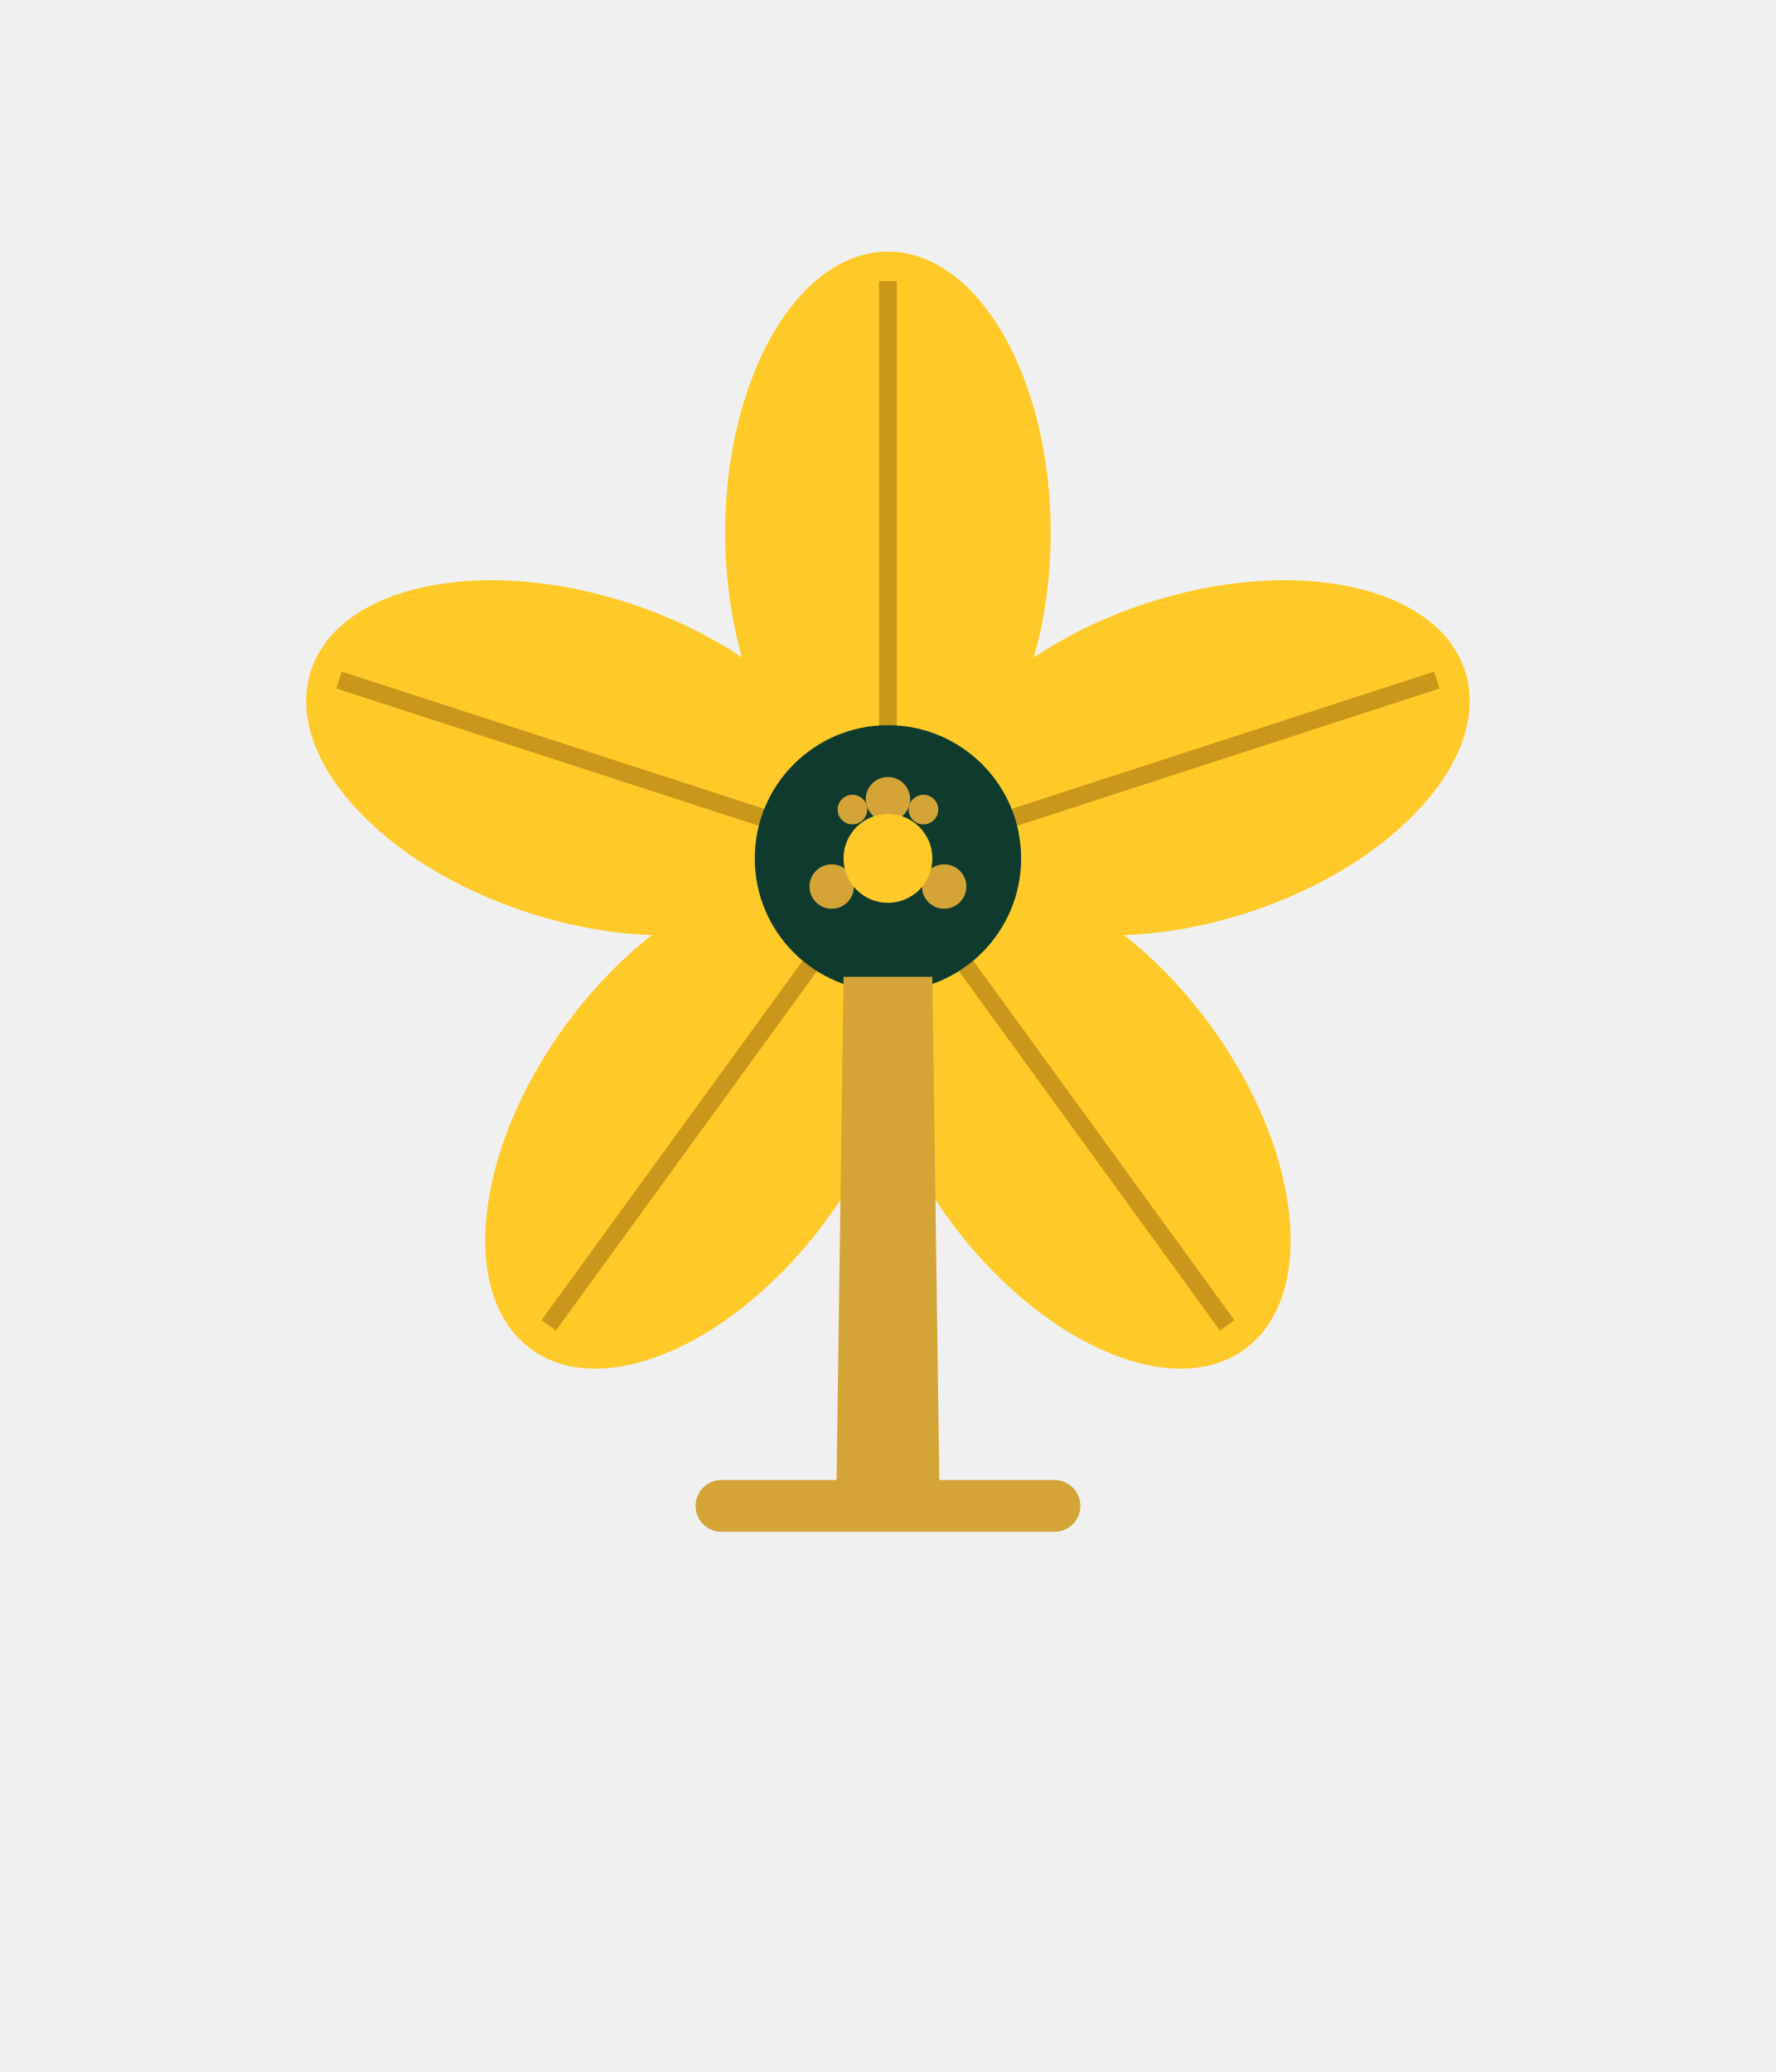
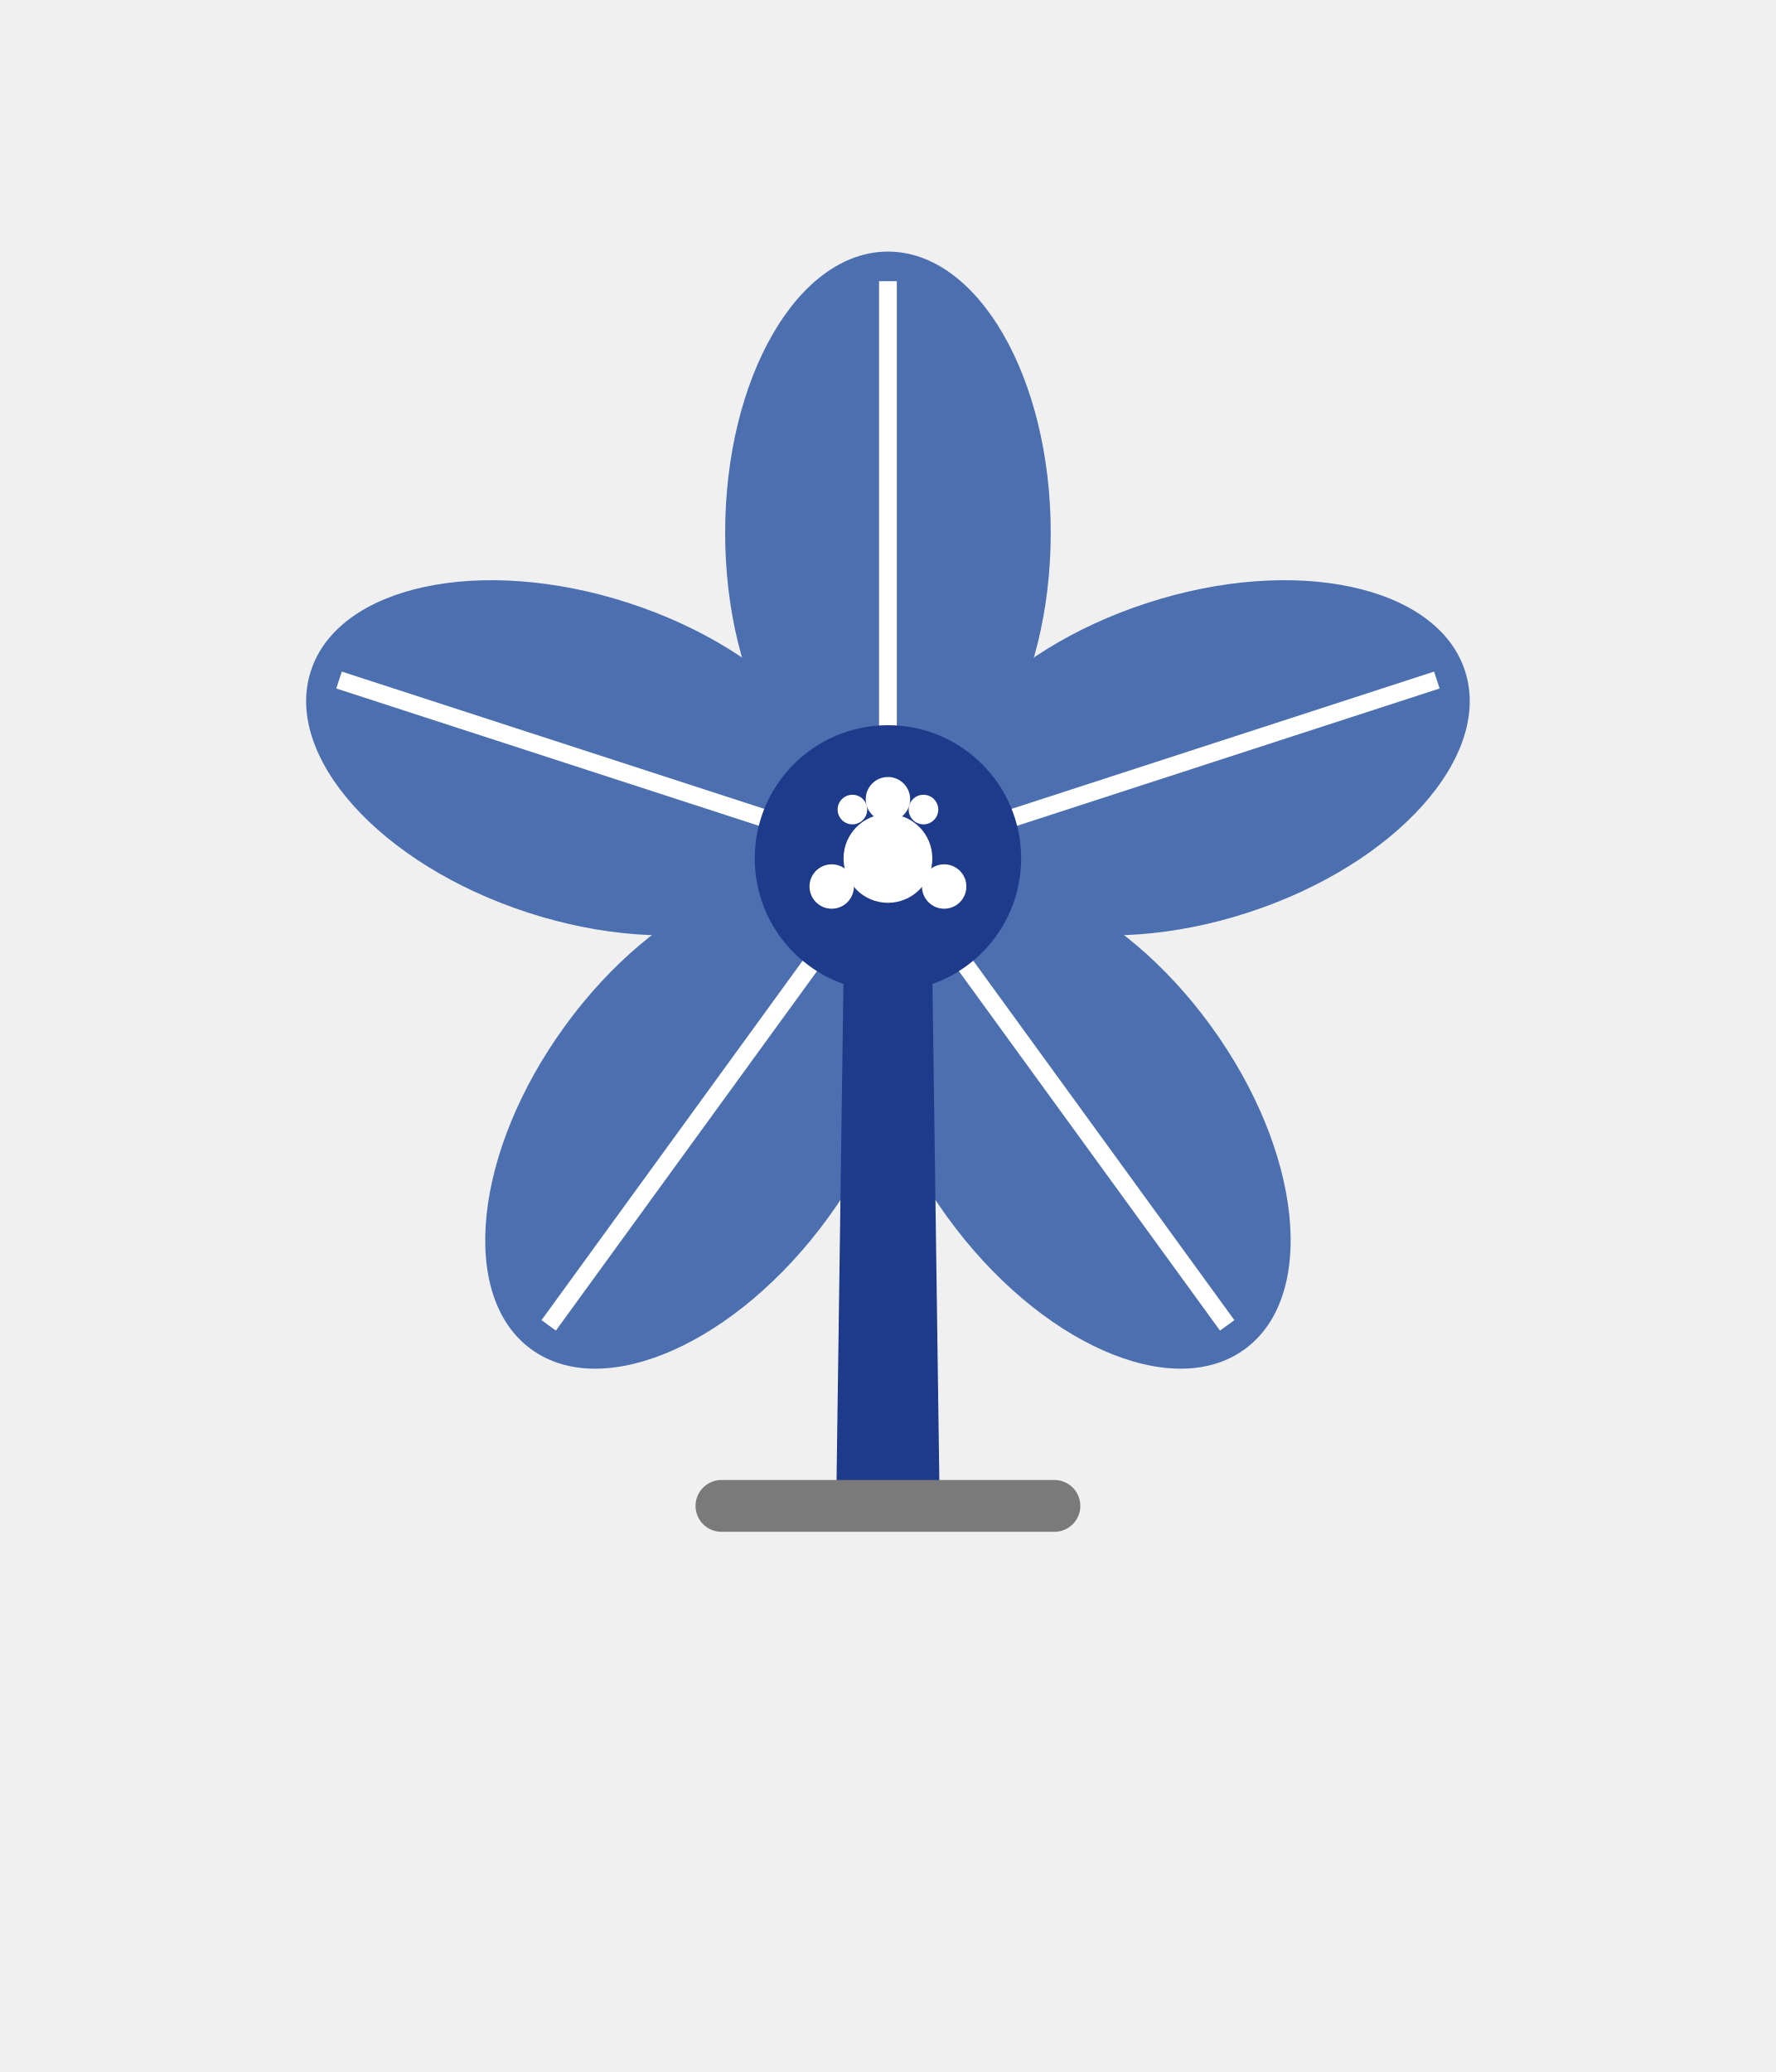
<svg xmlns="http://www.w3.org/2000/svg" viewBox="0 0 120 140" width="120" height="140">
  <g transform="translate(60,58)">
-     <ellipse cx="0" cy="-22" rx="11" ry="19" fill="#FFCA28" />
-     <ellipse cx="0" cy="-22" rx="11" ry="19" fill="#FFCA28" transform="rotate(72)" />
-     <ellipse cx="0" cy="-22" rx="11" ry="19" fill="#FFCA28" transform="rotate(144)" />
-     <ellipse cx="0" cy="-22" rx="11" ry="19" fill="#FFCA28" transform="rotate(216)" />
-     <ellipse cx="0" cy="-22" rx="11" ry="19" fill="#FFCA28" transform="rotate(288)" />
-     <line x1="0" y1="-4" x2="0" y2="-39" stroke="#C9971A" stroke-width="1.2" />
-     <line x1="0" y1="-4" x2="0" y2="-39" stroke="#C9971A" stroke-width="1.2" transform="rotate(72)" />
-     <line x1="0" y1="-4" x2="0" y2="-39" stroke="#C9971A" stroke-width="1.2" transform="rotate(144)" />
-     <line x1="0" y1="-4" x2="0" y2="-39" stroke="#C9971A" stroke-width="1.2" transform="rotate(216)" />
-     <line x1="0" y1="-4" x2="0" y2="-39" stroke="#C9971A" stroke-width="1.2" transform="rotate(288)" />
-     <circle cx="0" cy="0" r="9" fill="#0F3B2E" />
-     <circle cx="0" cy="-4" r="1.5" fill="#D4A536" />
-     <circle cx="3.8" cy="1.9" r="1.5" fill="#D4A536" />
-     <circle cx="-3.8" cy="1.9" r="1.5" fill="#D4A536" />
-     <circle cx="2.4" cy="-3.3" r="1" fill="#D4A536" />
-     <circle cx="-2.4" cy="-3.3" r="1" fill="#D4A536" />
-     <circle cx="0" cy="0" r="3" fill="#FFCA28" />
-     <path d="M -3,8 L -3.5,44 L 3.5,44 L 3,8 Z" fill="#D4A536" />
-     <rect x="-13" y="42" width="26" height="3.5" rx="1.75" fill="#D4A536" />
+     <ellipse cx="0" cy="-22" rx="11" ry="19" fill="#4C6FAF" />
+     <ellipse cx="0" cy="-22" rx="11" ry="19" fill="#4C6FAF" transform="rotate(72)" />
+     <ellipse cx="0" cy="-22" rx="11" ry="19" fill="#4C6FAF" transform="rotate(144)" />
+     <ellipse cx="0" cy="-22" rx="11" ry="19" fill="#4C6FAF" transform="rotate(216)" />
+     <ellipse cx="0" cy="-22" rx="11" ry="19" fill="#4C6FAF" transform="rotate(288)" />
+     <line x1="0" y1="-4" x2="0" y2="-39" stroke="#ffffff" stroke-width="1.2" />
+     <line x1="0" y1="-4" x2="0" y2="-39" stroke="#ffffff" stroke-width="1.2" transform="rotate(72)" />
+     <line x1="0" y1="-4" x2="0" y2="-39" stroke="#ffffff" stroke-width="1.2" transform="rotate(144)" />
+     <line x1="0" y1="-4" x2="0" y2="-39" stroke="#ffffff" stroke-width="1.2" transform="rotate(216)" />
+     <line x1="0" y1="-4" x2="0" y2="-39" stroke="#ffffff" stroke-width="1.2" transform="rotate(288)" />
+     <circle cx="0" cy="0" r="9" fill="#1E3A8A" />
+     <circle cx="0" cy="-4" r="1.5" fill="#ffffff" />
+     <circle cx="3.8" cy="1.9" r="1.5" fill="#ffffff" />
+     <circle cx="-3.8" cy="1.9" r="1.5" fill="#ffffff" />
+     <circle cx="2.4" cy="-3.3" r="1" fill="#ffffff" />
+     <circle cx="-2.4" cy="-3.3" r="1" fill="#ffffff" />
+     <circle cx="0" cy="0" r="3" fill="#ffffff" />
+     <path d="M -3,8 L -3.5,44 L 3.5,44 L 3,8 Z" fill="#1E3A8A" />
+     <rect x="-13" y="42" width="26" height="3.5" rx="1.75" fill="#7A7A7A" />
  </g>
</svg>
